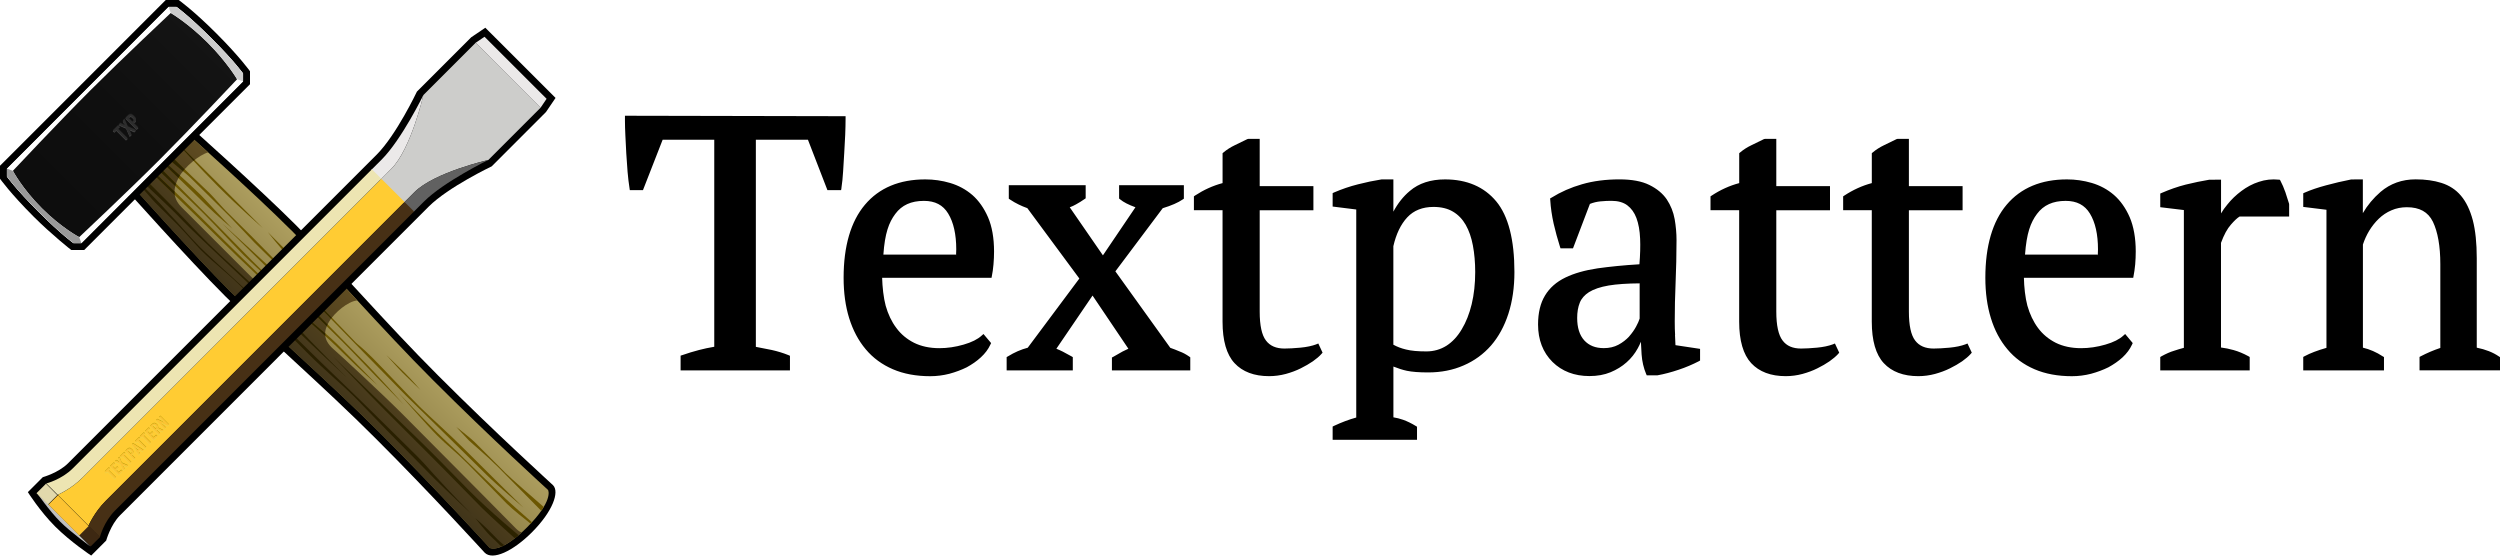
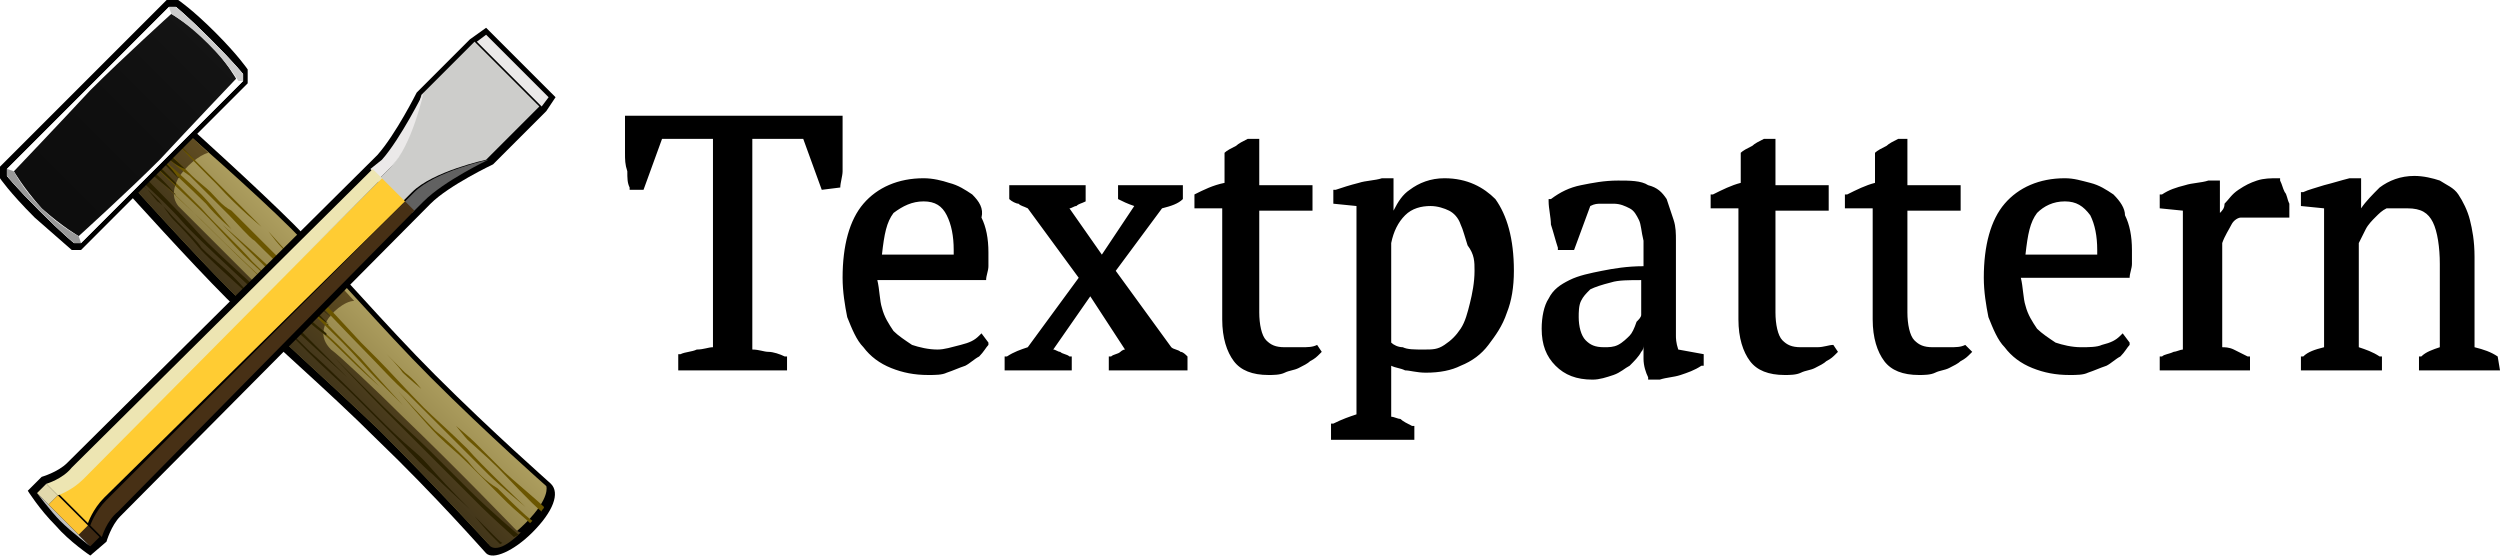
- <svg xmlns="http://www.w3.org/2000/svg" width="108" height="24" viewBox="0 0 108 24">
-   <linearGradient id="a" gradientUnits="userSpaceOnUse" x1="30.232" y1="36.172" x2="36.166" y2="30.238">
+ <svg xmlns="http://www.w3.org/2000/svg" viewBox="0 0 108 24" width="108" height="24">
+   <linearGradient id="a" gradientTransform="matrix(1 0 0 -1 0 23.8898)" gradientUnits="userSpaceOnUse" x1="11.786" x2="17.72" y1="6.163" y2="12.098">
    <stop offset=".125" stop-color="#7b6c35" />
    <stop offset=".875" stop-color="#b9aa69" />
  </linearGradient>
-   <linearGradient id="b" gradientUnits="userSpaceOnUse" x1="30.226" y1="36.166" x2="36.061" y2="30.33">
+   <linearGradient id="b" gradientTransform="matrix(1 0 0 -1 0 23.8898)" gradientUnits="userSpaceOnUse" x1="11.782" x2="17.617" y1="6.164" y2="12">
    <stop offset="0" stop-color="#2b2414" />
    <stop offset=".75" stop-color="#624e22" />
  </linearGradient>
-   <linearGradient id="c" gradientUnits="userSpaceOnUse" x1="34.88" y1="31.496" x2="30.798" y2="35.578">
+   <linearGradient id="c" gradientTransform="matrix(1 0 0 -1 0 23.8898)" gradientUnits="userSpaceOnUse" x1="16.443" x2="12.361" y1="10.831" y2="6.748">
    <stop offset=".5" stop-color="#2d2400" />
    <stop offset=".875" stop-color="#211700" />
  </linearGradient>
-   <linearGradient id="d" gradientUnits="userSpaceOnUse" x1="8.535" y1="8.535" x2="15.765" y2="15.765">
+   <linearGradient id="d" gradientTransform="matrix(1 0 0 -1 0 23.8898)" gradientUnits="userSpaceOnUse" x1="8.533" x2="15.763" y1="15.353" y2="8.123">
    <stop offset="0" stop-color="#fff" />
    <stop offset="1" stop-color="#666" />
  </linearGradient>
-   <linearGradient id="e" gradientUnits="userSpaceOnUse" x1="4.065" y1="20.234" x2="20.169" y2="4.13">
+   <linearGradient id="e" gradientTransform="matrix(1 0 0 -1 0 23.8898)" gradientUnits="userSpaceOnUse" x1="-2.684" x2="13.419" y1="10.405" y2="26.509">
    <stop offset="0" stop-color="#0a0a0a" />
    <stop offset=".5" stop-color="#0f0f0f" />
    <stop offset="1" stop-color="#1a1a1a" />
  </linearGradient>
-   <linearGradient id="f" gradientUnits="userSpaceOnUse" x1=".491" y1="16.579" x2="7.721" y2="23.809">
+   <linearGradient id="f" gradientTransform="matrix(1 0 0 -1 0 23.8898)" gradientUnits="userSpaceOnUse" x1="4.96" x2="12.19" y1="11.779" y2="4.549">
    <stop offset="0" stop-color="#999" />
    <stop offset="1" stop-color="#1a1a1a" />
  </linearGradient>
-   <linearGradient id="g" gradientUnits="userSpaceOnUse" x1="16.578" y1=".491" x2="23.808" y2="7.721">
+   <linearGradient id="g" gradientTransform="matrix(1 0 0 -1 0 23.8898)" gradientUnits="userSpaceOnUse" x1="12.109" x2="19.339" y1="18.93" y2="11.7">
    <stop offset="0" stop-color="#ccc" />
    <stop offset="1" stop-color="#333" />
  </linearGradient>
-   <linearGradient id="h" gradientUnits="userSpaceOnUse" x1="37.001" y1="11.924" x2="52.55" y2="11.924">
+   <linearGradient id="h" gradientTransform="matrix(1 0 0 -1 0 23.8898)" gradientUnits="userSpaceOnUse" x1="37.001" x2="52.55" y1="18.589" y2="18.589">
    <stop offset=".125" stop-color="#cdcdcb" />
    <stop offset=".875" stop-color="#a09ea1" />
  </linearGradient>
-   <path d="M22.985 22.99c-.835.835-1.704 1.228-2.045.887-.127-.128 0 0 0 0-.06-.06-2.24-2.467-4.72-4.944-2.243-2.246-4.874-4.52-6.495-6.143-1.62-1.62-4.313-4.647-4.316-4.647l-.18-.203 1.305-1.422L7.937 5.23l.203.184c.003 0 3.028 2.694 4.647 4.314 1.622 1.62 3.897 4.254 6.142 6.496 2.477 2.48 4.854 4.632 4.963 4.738.29.293-.028 1.148-.908 2.028z" />
-   <path fill="url(#a)" d="M12.574 9.94C10.967 8.33 7.94 5.635 7.94 5.635L6.735 6.74 5.632 7.94s2.696 3.026 4.304 4.635c1.607 1.605 4.242 3.887 6.497 6.143 2.48 2.48 4.68 4.905 4.718 4.944.04.037.504.233 1.624-.887s.923-1.587.897-1.612c-.025-.025-2.476-2.25-4.954-4.73-2.255-2.252-4.535-4.886-6.142-6.495z" />
-   <path fill="url(#b)" d="M22.542 22.998c-.077-.01-.16-.073-.26-.173-.114-.114-2.42-2.457-4.897-4.938-.92-.92-2.74-2.6-2.996-2.82-.446-.393-.406-.79-.17-1.177.24-.394.822-.878 1.214-.91l-1.103-1.193c-1.08.602-2.324 1.322-2.507 1.142-.866-.867-3.057-3.057-3.983-3.98-.407-.41-.352-.846-.122-1.276.25-.47.894-.986 1.276-1.09-.624-.562-1.056-.948-1.056-.948L6.735 6.74 5.63 7.945s2.697 3.026 4.305 4.635c1.607 1.604 4.242 3.886 6.497 6.142 2.48 2.48 4.68 4.905 4.718 4.944.036.033.44.202 1.392-.668z" />
-   <path fill="#6b5600" d="M18.16 16.843s-.312-.375-.685-.746c-.373-.373-.783-.758-.783-.758s.454.515.697.76c.24.24.77.743.77.743zm-5.66-5.886l-.933-.933s.535.685.858 1.007c.324.324.43.282.075-.073zm-.802 1.397c-.57-.568-1.49-1.44-2.978-2.93-1.15-1.15-2.07-2.01-2.36-2.275l-.066.07c.4.384 2.116 2.03 3.058 2.974 1.07 1.068 2.888 2.77 3.372 3.164.484.394 1.415 1.205 2.125 1.916.71.71 1.456 1.367 1.456 1.367s-1.214-1.25-1.75-1.784-2.2-1.84-2.858-2.502zm-.355-2.513l-1.87-1.87-1.95-1.95-.005.002c.23.26 1.105 1.235 1.892 2.02.914.916 1.933 1.8 1.933 1.8zm-2.29-1.348c.148.147.556.547.854.844.298.3.922.978 1.078 1.134.62.62 1.046 1.006 1.78 1.738.733.732 2.536 2.605 2.896 2.967.61.61 1.45 1.488 1.877 1.916.43.43 1.4 1.36 1.89 1.853.49.49 1.143 1.12 1.578 1.556.436.435 1.613 1.434 1.613 1.434s-1.874-1.847-2.544-2.52c-.67-.67-1.522-1.426-1.94-1.84-.58-.58-1.533-1.606-2.024-2.098-.49-.49-.64-.576-.745-.684-.105-.105-1.13-1.182-1.405-1.454-.272-.272-2.665-2.703-3.106-3.144-.44-.44-.907-.894-1.093-1.082-.186-.187-.51-.572-.708-.77-.198-.2-.534-.498-.77-.734-.225-.224-.83-.808-1.205-1.18l-.13.117c.64.628 1.04.893 1.285 1.14.252.253.672.657.82.807zm1.46 2.517c.455.454 2.36 2.173 2.36 2.173s-1.303-1.242-1.962-1.9c-.658-.66-1.468-1.506-2.257-2.294-.658-.66-1.73-1.744-2.066-2.085l-.1.105c.444.422 1.9 1.805 2.324 2.23.5.5 1.245 1.312 1.702 1.77zm9.658 8.916c-.47-.473-.937-.886-1.353-1.304-.417-.414-1.616-1.668-1.616-1.668s1.225 1.4 1.678 1.854c.454.453.776.677 1.317 1.218s1.357 1.393 1.68 1.715c.26.263.836.718 1.047.883.02-.02.04-.04.058-.062-.27-.232-1.118-.978-1.492-1.353-.447-.45-.844-.81-1.317-1.28zm1.63.47c-.293-.29-1.12-1.12-1.293-1.295-.174-.173-.798-.66-.798-.66s.43.473.55.59c.117.118.775.664 1.266 1.154.422.423 1.547 1.566 1.856 1.882.04-.06.077-.113.107-.166-.318-.276-1.44-1.252-1.69-1.503zM10.03 9.867c-.515-.528-1.138-1.223-1.36-1.445-.51-.51-1.514-1.38-1.875-1.736l-.06.057-.01.01c.368.354 1.47 1.396 2.16 2.086.448.445 1.145 1.03 1.145 1.03zm-.42-.202c.56.558 4.676 4.588 5.204 5.116.528.527 1.13 1.18 1.44 1.49.312.312 1.17 1.192 1.17 1.192s-1.157-1.306-1.828-1.976c-.67-.672-2.313-2.37-3.072-3.127-.555-.554-2.913-2.696-2.913-2.696z" />
-   <path fill="url(#c)" d="M16.293 18.004c-.763-.762-2.24-2.16-2.882-2.8-.104-.107-1.4-1.375-1.674-1.648-.274-.27-2.663-2.44-3.104-2.884s-.938-1.04-1.124-1.228c-.187-.187-.54-.604-.738-.8-.2-.2-.504-.527-.74-.766-.082-.08-.142-.125-.177-.14l-.028.024c.016.037.064.102.154.19.254.255.583.658.733.808.15.148.646.637.944.936.3.3.863.946 1.02 1.104.62.618 1.106.944 1.84 1.678.733.733 2.478 2.482 2.838 2.844.61.61 1.505 1.37 1.934 1.802.428.43 1.397 1.448 1.89 1.94.49.49 1.14 1.163 1.574 1.6.435.435 1.616 1.54 1.616 1.54-1.803-1.837-1.746-1.89-2.373-2.52-.673-.67-1.287-1.262-1.704-1.68zm3.993 3.207c-.613-.613-1.073-1.103-1.722-1.748-.648-.645-1.38-1.333-1.952-1.903-.573-.567-2.222-2.158-2.222-2.158s1.628 1.71 2.25 2.328c.625.62 1.125 1.13 1.868 1.868.745.74 1.868 1.9 2.312 2.345.375.372 1.42 1.313 1.42 1.313l.165-.135s-1.2-.99-2.12-1.91zM7.924 9.563c.534.57 3.91 3.684 4.394 4.203.486.52 2.663 2.55 2.663 2.55s-1.47-1.464-2.17-2.216c-.702-.753-3.375-3.09-4.214-3.99S6.282 7.75 6.282 7.75l-.132.104s1.24 1.138 1.774 1.71zM21.347 23.15c-.408-.435-.816-.77-.816-.77s.48.623.71.827c.15.136.32.306.42.407.04-.018.082-.037.126-.062-.087-.062-.23-.18-.44-.403zm-8.835-10.312c-.005 0-.01.003-.014.005l.375.34-.36-.345zm1.547 1.683c-.008-.038-.01-.08-.008-.122-.505-.438-1.198-1.008-1.748-1.485-.023.006-.046.015-.068.02.21.19.382.343.488.427.315.256.823.694 1.335 1.16zm.093-.503l-1.3-1.326-.11.052c.513.504 1 .98 1.377 1.352.01-.03.02-.053.033-.077zM8.413 6.91L7.52 6.02l-.003.004c.125.142.45.502.844.927l.052-.04zm5.923 6.818c-.16-.168-.3-.312-.378-.39-.087-.088-.397-.4-.788-.798-.018.008-.034.018-.05.023.34.35.768.79 1.18 1.21.012-.013.023-.03.036-.045zm-6.73-5.794L6.597 6.916l-.09.114 1.064 1.014c.01-.037.02-.073.033-.11zm.37-.623c-.276-.27-.643-.626-.9-.882l-.127.114-.004.003c.413.405.724.658.96.854.024-.03.045-.06.07-.09zm-.433.96c-.548-.53-.956-.91-1.15-1.092l-.06.08c.214.205.685.658 1.223 1.178-.01-.054-.014-.11-.013-.166zm.175-.597c.016-.03.038-.06.057-.09-.394-.358-.782-.706-.978-.9l-.042.04c-.01.01-.016.02-.025.028.188.186.565.54.98.94l.008-.017z" />
-   <path d="M7.72 0s.63.445 1.632 1.448c1.002 1.002 1.448 1.63 1.448 1.63v.56L3.638 10.8h-.56s-.835-.652-1.63-1.447C.445 8.35 0 7.72 0 7.72v-.56L7.16 0h.56z" />
-   <path fill="url(#d)" d="M7.625.3h-.34L.3 7.29v.338s.368.523 1.36 1.516c.99.99 1.514 1.36 1.514 1.36h.34l6.985-6.988v-.34s-.37-.524-1.36-1.514C8.147.67 7.624.3 7.624.3z" />
-   <path fill="url(#d)" d="M7.625.3h-.34L.3 7.29v.338s.368.523 1.36 1.516c.99.99 1.514 1.36 1.514 1.36h.34l6.985-6.988v-.34s-.37-.524-1.36-1.514C8.147.67 7.624.3 7.624.3z" />
-   <path fill="url(#e)" d="M10.243 3.423S8.28 5.513 6.896 6.897c-1.385 1.385-3.474 3.348-3.474 3.348s-.766-.4-1.616-1.25C.956 8.143.556 7.38.556 7.38s1.962-2.09 3.346-3.475C5.287 2.522 7.376.56 7.376.56s.736.427 1.586 1.275c.852.85 1.28 1.588 1.28 1.588z" />
-   <path fill="url(#f)" d="M3.422 10.244s-.766-.4-1.616-1.25C.956 8.144.556 7.38.556 7.38L.3 7.287v.338s.368.523 1.36 1.516c.99.99 1.514 1.36 1.514 1.36h.34l-.092-.258z" />
-   <path fill="url(#g)" d="M10.5 3.514v-.34s-.37-.524-1.36-1.514C8.15.67 7.626.3 7.626.3h-.34l.092.26s.736.427 1.586 1.275c.85.853 1.28 1.588 1.28 1.588l.256.09z" />
-   <g fill="#494949">
-     <path d="M5.02 5.653l-.08.082-.067-.066.232-.232.066.065-.08.08.422.424-.07.068-.422-.422zM5.448 5.56l-.325-.142.075-.072.197.092-.09-.2.073-.073.14.326.357.157-.074.074-.225-.103.104.223-.076.076-.156-.355zM5.416 5.125l.105-.105c.04-.037.077-.058.126-.056.05 0 .087.024.146.082.043.042.068.075.078.12.012.05 0 .1-.05.15l-.036.036.19.19-.07.07-.488-.487zm.303.162l.033-.034c.057-.056.024-.09-.024-.14-.047-.046-.085-.083-.14-.03l-.036.038.165.167z" />
-   </g>
-   <g fill="#191919">
-     <path d="M5.02 5.594l-.08.08-.067-.064.232-.232.066.064-.08.082.422.424-.07.07-.422-.424zM5.448 5.5l-.325-.142.075-.073.197.092-.09-.2.073-.07.14.325.357.153-.074.075-.225-.105.104.227-.076.074-.156-.356zM5.416 5.065l.105-.105c.04-.04.077-.06.126-.058.05 0 .087.023.146.082.043.044.068.077.078.12.012.052 0 .102-.05.152l-.036.036.19.19-.07.07-.488-.487zm.303.162l.033-.033c.057-.06.024-.092-.024-.14-.047-.047-.085-.085-.14-.03l-.036.037.165.167z" />
-   </g>
-   <g fill="#2d2d2d">
-     <path d="M5.02 5.624l-.08.08-.067-.065.232-.23.066.063-.08.082.422.422-.07.07-.422-.423zM5.448 5.53l-.325-.14.075-.075.197.093-.09-.2.073-.072.14.325.357.156-.074.074-.225-.105.104.226-.076.075-.156-.354zM5.416 5.096l.105-.104c.04-.04.077-.06.126-.058.05.002.087.024.146.084.043.043.068.073.078.117.012.05 0 .102-.05.152l-.036.036.19.19-.07.07-.488-.487zm.303.16l.033-.03c.057-.06.024-.094-.024-.142-.047-.046-.085-.084-.14-.03l-.036.036.165.167z" />
-   </g>
-   <path d="M2.385 22.747c-.663-.663-1.182-1.487-1.182-1.487l.646-.646s.676-.187 1.087-.597l13.34-13.34c.848-.85 1.735-2.72 1.735-2.72l2.345-2.346.61-.413L24 4.23l-.414.61-2.344 2.346s-1.87.89-2.72 1.737L5.185 22.263c-.41.41-.597 1.088-.597 1.088L3.94 24c-.002.002-.892-.59-1.555-1.253z" />
-   <path fill="url(#h)" d="M20.55 1.846l-2.26 2.26S17.76 6.44 16.9 7.3l-.453.453 1.003 1.002.453-.452c.86-.86 3.195-1.393 3.195-1.393l2.26-2.262-2.804-2.802z" />
-   <path fill="#616161" d="M17.448 8.755l.41.41.452-.453c.86-.86 2.785-1.802 2.785-1.802s-2.334.53-3.194 1.393l-.452.452z" />
-   <path fill="#ebe9e9" d="M16.035 7.344l.41.41.453-.455c.86-.86 1.393-3.194 1.393-3.194s-.942 1.924-1.8 2.785l-.455.454z" />
-   <path fill="#fc3" d="M16.475 7.723L3.56 20.64c-.492.492-1.065.737-1.065.737l1.33 1.33s.246-.573.737-1.064L17.478 8.725l-1.003-1.002z" />
-   <path fill="#bfbfbf" d="M1.593 21.294s.55.788 1.004 1.24c.453.455 1.31 1.074 1.31 1.074l-2.314-2.314z" />
-   <path fill="#ebe9e9" d="M23.355 4.65l.258-.382-2.682-2.68-.38.258" />
-   <g fill="#ba9c0a">
-     <path d="M4.64 20.345l-.063.062-.05-.05.176-.178.05.05-.062.062.322.32-.053.054-.32-.32zM4.757 20.125l.16-.158.05.05-.106.105.11.108.092-.093.05.05-.092.093.11.11.104-.106.053.054-.158.158-.373-.37zM5.207 20.028l-.246-.106.057-.058.15.07-.07-.15.058-.058.105.247.27.118-.056.06-.17-.08.078.17-.056.058-.12-.27zM5.3 19.683l-.06.062-.05-.05.175-.177.05.05-.062.062.32.32-.053.054-.32-.32zM5.42 19.462l.08-.08c.03-.026.057-.043.094-.042.038 0 .066.02.11.063.033.03.052.056.06.09.01.037 0 .077-.04.115l-.026.026.145.146-.053.053-.37-.37zm.23.123l.025-.025c.043-.043.018-.067-.02-.105-.034-.034-.063-.063-.104-.02l-.027.025.126.125zM5.703 19.18l.044-.045.454.29-.052.052-.096-.063-.072.072.064.095-.053.055-.287-.456zm.13.085l.106.16.052-.053-.16-.107zM5.944 19.038l-.062.062-.05-.05.176-.178.05.05-.06.062.32.32-.054.054-.32-.32zM6.148 18.835l-.062.062-.05-.05.176-.178.05.05-.062.06.32.322-.052.054-.32-.32zM6.267 18.614l.158-.158.05.05-.105.106.108.108.092-.092.05.05-.092.093.108.108.106-.104.053.053-.16.16-.368-.373zM6.492 18.39l.085-.084c.064-.063.13-.057.204.016.043.042.063.085.048.14l.227.11-.057.058-.208-.11-.03.03.157.16-.053.053-.372-.372zm.22.113l.03-.03c.036-.036.02-.062-.016-.1-.038-.04-.064-.052-.104-.013l-.027.026.116.117zM6.743 18.14l.05-.05.306.144v-.002l-.224-.227.053-.053.37.373-.05.05-.304-.142.222.224-.053.053-.372-.37z" />
-   </g>
-   <g fill="#ecd74c">
-     <path d="M4.64 20.393l-.063.062-.05-.05.176-.177.05.05-.062.062.322.32-.053.055-.32-.322zM4.757 20.174l.16-.158.05.05-.106.104.11.11.092-.093.05.05-.092.093.11.11.104-.106.053.053-.158.158-.373-.37zM5.207 20.077l-.246-.107.057-.057.15.07-.07-.15.058-.057.105.248.27.116-.056.058-.17-.08.078.172-.056.057-.12-.27zM5.3 19.73l-.06.062-.05-.05.175-.177.05.05-.062.062.32.32-.053.055-.32-.32zM5.42 19.51l.08-.08c.03-.027.057-.043.094-.042s.066.02.11.064c.033.03.052.057.06.09.01.037 0 .076-.04.115l-.026.026.145.146-.053.052-.37-.37zm.23.124l.025-.024c.043-.043.018-.07-.02-.106-.034-.034-.063-.062-.104-.02l-.027.024.126.126zM5.703 19.228l.044-.045.454.29-.052.053-.096-.064-.072.07.064.097-.053.054-.287-.456zm.13.084l.106.16.052-.053-.16-.108zM5.944 19.087l-.062.062-.05-.052.176-.176.05.05-.06.06.32.32-.054.055-.32-.32zM6.148 18.883l-.062.062-.05-.05.176-.177.05.05-.062.062.32.322-.052.053-.32-.322zM6.267 18.663l.158-.158.05.05-.105.105.108.107.092-.09.05.05-.092.093.108.107.106-.104.053.053-.16.158-.368-.37zM6.492 18.44l.085-.088c.064-.062.13-.057.204.017.043.04.063.084.048.138l.227.11-.057.06-.208-.11-.03.03.157.158-.053.054-.372-.37zm.22.112l.03-.03c.036-.035.02-.062-.016-.1-.038-.038-.064-.052-.104-.014l-.027.027.116.117zM6.743 18.188l.05-.05.306.144v-.003l-.224-.226L6.93 18l.37.372-.05.05-.304-.142.222.225-.053.053-.372-.37z" />
-   </g>
-   <g fill="#fcc332">
-     <path d="M4.64 20.368l-.063.062-.05-.05.176-.177.05.05-.062.062.322.32-.053.055-.32-.322zM4.757 20.15l.16-.16.05.05-.106.104.11.108.092-.092.05.05-.092.093.11.11.104-.105.053.055-.158.157-.373-.37zM5.207 20.054l-.246-.107.057-.06.15.073-.07-.15.058-.057.105.246.27.116-.056.058-.17-.08.078.173-.056.057-.12-.27zM5.3 19.706l-.06.06-.05-.05.175-.174.05.05-.062.062.32.32-.053.053-.32-.32zM5.42 19.486l.08-.08c.03-.028.057-.043.094-.043.038 0 .066.02.11.063.033.03.052.057.06.09.01.038 0 .076-.04.115l-.026.027.145.146-.053.054-.37-.37zm.23.124l.025-.025c.043-.044.018-.07-.02-.107-.034-.034-.063-.063-.104-.02l-.027.026.126.126zM5.703 19.204l.044-.045.454.288-.052.053-.096-.064-.072.073.064.096-.053.054-.287-.456zm.13.085l.106.16.052-.053-.16-.108zM5.944 19.062l-.062.062-.05-.05.176-.178.05.05-.06.064.32.32-.054.054-.32-.322zM6.148 18.858l-.062.062-.05-.05.176-.176.05.05-.062.062.32.32-.052.053-.32-.322zM6.267 18.64l.158-.158.05.05-.105.104.108.11.092-.093.05.05-.092.092.108.108.106-.104.053.05-.16.16-.368-.37zM6.492 18.415l.085-.086c.064-.063.13-.058.204.015.043.043.063.086.048.14l.227.11-.057.058-.208-.11-.03.032.157.158-.053.054-.372-.372zm.22.112l.03-.03c.036-.037.02-.063-.016-.1-.038-.04-.064-.053-.104-.015l-.027.03.116.115zM6.743 18.164l.05-.052.306.145-.224-.228.053-.055.37.373-.05.05-.304-.142.222.224-.053.056-.372-.372z" />
-   </g>
-   <path fill="#3d2812" d="M3.428 23.11l.41-.407.49.493-.41.408z" />
-   <path fill="#e2d9ac" d="M2.07 21.798l-.493-.493.41-.41.49.493z" />
-   <path fill="#fcc332" d="M3.83 22.726l-.41.408-1.328-1.332.41-.408z" />
-   <path fill="#473015" d="M17.887 9.135l-.41-.408L4.563 21.643c-.492.49-.737 1.065-.737 1.065l.49.492s.165-.655.656-1.147L17.888 9.135z" />
-   <path fill="#ede5b2" d="M16.065 7.313L3.148 20.23c-.49.49-1.146.654-1.146.654l.49.49s.574-.244 1.066-.736L16.474 7.72l-.41-.407z" />
-   <path d="M36.35 8.12c.033-.218.057-.456.073-.72l.048-.792c.017-.27.03-.53.042-.785.01-.256.016-.486.016-.688V5.02L26.998 5v.227c0 .203.006.345.017.604.01.26.024.523.04.792.016.274.034.538.056.797.022.26.05.493.083.7l.014.094h.568l.85-2.177h2.23v8.943c-.246.04-.44.086-.657.14-.242.063-.484.136-.722.22l-.075.024V16h4.724v-.63l-.068-.03c-.23-.093-.47-.165-.715-.22-.215-.044-.445-.09-.69-.136V6.037h2.25l.842 2.177h.59l.017-.094zM42 8.42c-.277-.238-.598-.41-.955-.516-.35-.104-.71-.154-1.072-.154-1.116 0-1.994.366-2.607 1.094-.61.723-.922 1.784-.922 3.156 0 .646.08 1.23.24 1.745.162.518.4.97.714 1.342.313.375.708.664 1.176.865.464.2 1.007.3 1.613.3.28 0 .557-.036.826-.105.27-.073.523-.168.75-.28.227-.125.434-.265.61-.43.185-.17.32-.352.408-.544l.035-.072-.33-.392-.077.068c-.17.158-.432.29-.78.39-.353.103-.705.154-1.05.154-.416 0-.785-.08-1.093-.233-.308-.156-.566-.37-.765-.642-.204-.27-.357-.593-.46-.96-.092-.338-.143-.818-.153-1.206h4.727c.042-.217.07-.397.084-.582.016-.188.024-.372.024-.554 0-.58-.088-1.08-.26-1.478-.173-.397-.403-.722-.682-.966zm-2.087.258c.482 0 .826.178 1.05.55.23.378.347.896.347 1.544 0 .082-.003.166-.008.248-.002.06-.006-.074-.01-.02h-3.13c.064-.924.238-1.39.514-1.758.282-.382.687-.564 1.237-.564zM50.957 15.182c-.13-.057-.263-.107-.4-.156l-2.373-3.304 2.046-2.728c.374-.114.664-.24.863-.377l.05-.034V8h-2.798v.576l.042.035c.153.127.37.235.664.343l-1.405 2.077-1.433-2.076c.095-.034.185-.077.268-.124.124-.066.248-.146.37-.23l.05-.034V8H43.58v.584l.05.034c.128.086.254.157.376.216.112.06.238.105.375.158l2.247 3.04-2.23 2.99c-.286.075-.574.198-.857.374l-.054.03V16h2.858v-.572l-.055-.033c-.126-.073-.252-.14-.378-.205-.087-.043-.18-.086-.277-.125l1.563-2.297 1.548 2.297c-.083.037-.166.076-.25.12-.124.068-.258.142-.404.23l-.057.03V16h3.385v-.564l-.05-.036c-.13-.09-.268-.166-.413-.218zM56.865 14.875c-.186.07-.418.118-.686.144-.275.025-.507.038-.69.038-.36 0-.624-.113-.8-.347-.18-.234-.27-.654-.27-1.245V9.083h2.32V8.04h-2.32V6h-.493l-.042.01c-.175.084-.354.17-.535.26-.188.09-.354.196-.494.315l-.04.033V7.91c-.414.11-.812.29-1.19.538l-.048.034v.6h1.237v4.816c0 .816.174 1.42.518 1.79.345.372.847.562 1.492.562.244 0 .487-.033.724-.096.23-.063.446-.143.644-.242.193-.096.37-.198.523-.303.155-.11.28-.214.367-.314l.053-.06-.184-.396-.088.035zM62.426 7.75c-.62 0-1.133.166-1.52.498-.285.236-.523.54-.712.895V7.75h-.51c-.333.053-.677.124-1.02.213-.352.088-.697.207-1.03.35l-.064.03v.58l1.02.127v8.987c-.312.085-.633.207-.96.36l-.06.03V19h3.645v-.566l-.053-.032c-.19-.117-.375-.205-.547-.267-.14-.048-.28-.085-.42-.107v-2.193c.207.083.402.145.584.184.22.046.53.07.917.07.557 0 1.072-.1 1.533-.303.46-.197.86-.49 1.184-.86.323-.373.575-.832.75-1.373.174-.537.26-1.143.26-1.803 0-1.394-.263-2.42-.785-3.05-.524-.63-1.27-.95-2.214-.95zm1.303 4c0 .506-.052.972-.152 1.39-.1.414-.244.78-.43 1.086-.18.306-.402.545-.66.71-.255.16-.546.245-.866.245-.363 0-.66-.025-.883-.083-.2-.047-.38-.115-.545-.207v-4.256c.12-.525.32-.945.603-1.248.277-.296.658-.448 1.133-.448.33 0 .613.068.84.204.226.133.41.326.55.57.142.25.246.55.31.893.065.345.1.732.1 1.146zM72.364 14.47c-.01-.16-.015-.362-.015-.59 0-.536.012-1.1.037-1.677.024-.586.04-1.2.04-1.827 0-.3-.028-.604-.08-.907-.056-.31-.17-.596-.342-.856-.174-.255-.428-.464-.755-.624-.322-.16-.757-.24-1.29-.24-.59 0-1.133.07-1.614.21-.482.137-.925.334-1.32.58l-.06.034.006.07c.02.333.07.675.147 1.02.077.337.17.67.27.987l.026.077h.54l.73-1.918c.15-.06.306-.096.457-.11.176-.018.337-.023.476-.023.28 0 .512.065.683.194.17.128.304.31.393.547.092.247.146.547.16.893.014.328.004.698-.03 1.107-.68.04-1.283.102-1.804.175-.548.082-1.016.214-1.393.397-.387.187-.682.446-.88.775-.2.326-.302.75-.302 1.254 0 .66.21 1.206.624 1.618.41.404.948.61 1.595.61.34 0 .645-.054.912-.165.263-.11.497-.252.693-.428.2-.176.36-.38.483-.605.053-.096.097-.188.136-.285l.03.55c.022.304.088.585.195.84l.027.06h.468c.29-.052.595-.134.91-.24.313-.103.605-.23.866-.364l.06-.034v-.504l-1.063-.16c-.004-.154-.014-.303-.02-.44zm-1.988.07c-.123.132-.28.257-.463.354-.18.096-.39.145-.628.145-.363 0-.64-.11-.847-.337-.203-.225-.304-.55-.304-.967 0-.244.036-.47.112-.656.07-.182.207-.336.4-.46.203-.127.49-.224.852-.286.35-.058.8-.088 1.335-.092v1.52c-.027.095-.08.21-.153.347-.076.142-.178.286-.304.43zM79.182 14.875c-.188.07-.418.118-.687.144-.274.025-.506.038-.687.038-.363 0-.625-.113-.8-.347-.18-.234-.272-.654-.272-1.245V9.083h2.32V8.04h-2.32V6h-.492l-.043.01c-.174.084-.353.17-.533.26-.19.09-.354.196-.494.315l-.04.033V7.91c-.413.11-.812.29-1.187.538l-.053.034v.6h1.238v4.816c0 .816.177 1.42.52 1.79.346.372.847.562 1.49.562.247 0 .49-.033.725-.096.23-.063.448-.143.644-.242.194-.096.372-.198.523-.303.155-.11.278-.214.37-.314l.05-.06-.185-.396-.086.035zM84.908 14.875c-.186.07-.417.118-.686.144-.274.025-.506.038-.688.038-.36 0-.624-.113-.8-.347-.18-.234-.27-.654-.27-1.245V9.083h2.32V8.04h-2.32V6h-.493l-.04.01c-.176.084-.355.17-.535.26-.188.09-.354.196-.494.315l-.04.033V7.91c-.412.11-.81.29-1.186.538l-.052.034v.6h1.237v4.816c0 .816.174 1.42.518 1.79.345.372.85.562 1.49.562.246 0 .49-.033.724-.096.23-.063.448-.143.646-.242.194-.096.372-.198.524-.303.153-.11.278-.214.366-.314l.052-.06-.185-.396-.087.035zM91.32 8.42c-.276-.238-.597-.41-.953-.516-.353-.104-.712-.154-1.072-.154-1.117 0-1.993.366-2.608 1.094-.61.723-.92 1.784-.92 3.156 0 .646.08 1.23.24 1.745.158.518.398.97.712 1.342.31.375.706.664 1.174.865.465.2 1.008.3 1.614.3.28 0 .558-.036.826-.105.27-.073.522-.168.75-.28.228-.125.433-.265.612-.43.182-.17.317-.353.405-.544l.034-.072-.327-.392-.077.068c-.168.158-.43.29-.778.39-.352.103-.706.154-1.05.154-.418 0-.785-.08-1.094-.233-.307-.156-.566-.37-.767-.642-.2-.27-.354-.593-.458-.96-.092-.34-.144-.818-.15-1.206H92.156c.04-.217.07-.397.085-.582s.023-.37.023-.554c0-.58-.09-1.08-.26-1.478-.174-.397-.402-.722-.684-.966zm-2.084.258c.48 0 .825.178 1.05.55.23.378.347.896.347 1.544 0 .082-.004.166-.008.248-.004.06-.008-.074-.014-.02h-3.13c.067-.924.24-1.39.516-1.758.283-.382.69-.564 1.24-.564zM98.72 8.283c-.058-.168-.126-.323-.2-.464l-.027-.052-.053-.006c-.293-.03-.58 0-.856.094-.272.086-.526.225-.755.396s-.435.366-.606.583c-.108.126-.197.255-.274.385V7.762l-.51.002c-.323.053-.665.125-1.013.21-.355.09-.705.214-1.04.36l-.063.027v.59l1.02.123v5.952c-.14.037-.278.078-.417.125-.172.05-.356.133-.547.238l-.056.034V16h3.864v-.578l-.057-.034c-.215-.117-.43-.207-.643-.266-.18-.05-.36-.088-.54-.11v-4.52c.127-.347.272-.614.43-.79.148-.17.275-.29.374-.348h2.14v-.522l-.005-.037c-.053-.177-.107-.347-.164-.512zM107.95 15.396c-.256-.176-.575-.3-.954-.377v-3.866c0-.655-.058-1.203-.17-1.635-.117-.44-.288-.798-.51-1.06-.225-.268-.51-.45-.846-.556-.326-.104-.7-.154-1.113-.154-.59 0-1.097.183-1.515.54-.31.268-.565.573-.767.92V7.75l-.502.002c-.377.074-.742.16-1.083.253-.35.094-.66.198-.926.315l-.064.03v.588l1.003.124v5.965c-.386.11-.702.23-.943.36l-.06.032V16h3.488v-.575l-.052-.03c-.275-.182-.565-.306-.858-.376v-4.456c.066-.2.157-.405.27-.592.116-.19.256-.37.415-.522.158-.153.34-.275.546-.363.204-.09.43-.134.668-.134.55 0 .917.204 1.125.628.21.44.32 1.055.32 1.824v3.627c-.3.1-.58.222-.838.356l-.06.032v.58H108v-.572l-.05-.03z" />
+   <path d="m23 23c-.8.8-1.7 1.2-2 .9-.1-.1 0 0 0 0-.1-.1-2.2-2.5-4.7-4.9-2.2-2.2-4.9-4.5-6.5-6.1s-4.3-4.6-4.3-4.6l-.3-.4 1.3-1.4 1.4-1.3.2.2s3 2.7 4.6 4.3 3.9 4.3 6.1 6.5c2.5 2.5 4.9 4.6 5 4.7.4.4.1 1.2-.8 2.1z" />
+   <path d="m12.6 9.9c-1.6-1.6-4.7-4.3-4.7-4.3l-1.2 1.1-1.1 1.2s2.7 3 4.3 4.6 4.2 3.9 6.5 6.1c2.5 2.5 4.7 4.9 4.7 4.9s.5.2 1.6-.9.9-1.6.9-1.6-2.5-2.2-5-4.7c-2.1-2.1-4.4-4.8-6-6.4z" fill="url(#a)" />
+   <path d="m22.5 23c-.1 0-.2-.1-.3-.2s-2.4-2.5-4.9-4.9c-.9-.9-2.7-2.6-3-2.8-.4-.4-.4-.8-.2-1.2s.8-.9 1.2-.9l-1.1-1.2c-1.1.6-2.3 1.3-2.5 1.1-.9-.9-3.1-3.1-4-4-.3-.4-.2-.8 0-1.2.3-.5.9-1 1.3-1.1-.6-.6-1.1-1-1.1-1l-1.2 1.1-1.1 1.2s2.7 3 4.3 4.6 4.2 3.9 6.5 6.1c2.5 2.5 4.7 4.9 4.7 4.9.1.2.5.4 1.4-.5z" fill="url(#b)" />
+   <path d="m18.2 16.8s-.3-.4-.7-.7c-.4-.4-.8-.8-.8-.8s.5.5.7.8c.2.2.8.7.8.7zm-5.7-5.8-.9-1s.5.7.9 1c.2.4.4.3 0 0zm-.8 1.4c-.6-.6-1.5-1.4-3-2.9-1.2-1.1-2.1-2-2.4-2.3.4.4 2.1 2 3.1 3 1.1 1.1 2.9 2.8 3.4 3.2s1.4 1.2 2.1 1.9 1.5 1.4 1.5 1.4-1.2-1.2-1.8-1.8-2.2-1.9-2.9-2.5zm-.4-2.6-1.8-1.8-2-2c.2.3 1.1 1.2 1.9 2 .9 1 1.9 1.8 1.9 1.8zm-2.2-1.3.8.8c.3.3.9 1 1.1 1.1.6.6 1 1 1.8 1.7.7.7 2.5 2.6 2.9 3 .6.6 1.4 1.5 1.9 1.9l1.9 1.9 1.6 1.6c.4.4 1.6 1.4 1.6 1.4s-1.9-1.8-2.5-2.5c-.7-.7-1.5-1.4-1.9-1.8-.6-.6-1.5-1.6-2-2.1s-.6-.6-.7-.7-1.1-1.2-1.4-1.5-2.7-2.7-3.1-3.1-.9-.9-1.1-1.1c-.4-.2-.7-.6-.9-.8s-.6-.5-.8-.7-.8-.8-1.2-1.2l-.2.1c.6.6 1 .9 1.3 1.1zm1.4 2.5c.5.5 2.4 2.2 2.4 2.2s-1.3-1.2-2-1.9c-.6-.7-1.5-1.5-2.2-2.3-.7-.7-1.8-1.8-2.1-2.1l-.1.1c.4.4 1.9 1.8 2.3 2.2.5.5 1.3 1.4 1.7 1.8zm9.7 8.9c-.5-.5-.9-.9-1.4-1.3-.4-.4-1.6-1.7-1.6-1.7s1.2 1.4 1.7 1.9.8.7 1.3 1.2 1.4 1.4 1.7 1.7.8.7 1 .9c0 0 0 0 .1-.1-.3-.2-1.1-1-1.5-1.4-.5-.3-.9-.7-1.3-1.2zm1.6.5c-.3-.3-1.1-1.1-1.3-1.3s-.8-.7-.8-.7.4.5.5.6.8.7 1.3 1.2c.4.4 1.5 1.6 1.9 1.9 0-.1.1-.1.1-.2-.3-.3-1.5-1.3-1.7-1.5zm-11.8-10.5c-.5-.6-1.1-1.3-1.3-1.5-.5-.5-1.5-1.4-1.9-1.7h-.1c.4.4 1.5 1.4 2.2 2.1.4.5 1.1 1.1 1.1 1.1zm-.4-.2c.6.6 4.7 4.6 5.2 5.1s1.1 1.2 1.4 1.5 1.2 1.2 1.2 1.2-1.2-1.3-1.8-2c-.7-.7-2.3-2.4-3.1-3.1-.5-.6-2.9-2.7-2.9-2.7z" fill="#6b5600" />
+   <path d="m16.3 18c-.8-.8-2.2-2.2-2.9-2.8-.1-.1-1.4-1.4-1.7-1.6-.3-.3-2.7-2.4-3.1-2.9s-.9-1-1.1-1.2-.5-.7-.7-.9-.5-.5-.8-.7c-.1-.1-.1-.1-.1-.2s.1.1.2.2c.3.3.6.7.7.8.2.1.6.6.9.9s.9.9 1 1.1c.6.6 1.1.9 1.8 1.7l2.8 2.8c.6.6 1.5 1.4 1.9 1.8l1.9 1.9c.5.5 1.1 1.2 1.6 1.6.4.4 1.6 1.5 1.6 1.5-1.8-1.8-1.7-1.9-2.4-2.5-.6-.5-1.2-1.1-1.6-1.5zm4 3.2c-.6-.6-1.1-1.1-1.7-1.7s-1.4-1.3-2-1.9-2.2-2.2-2.2-2.2 1.6 1.7 2.2 2.3l1.9 1.9 2.3 2.3c.4.4 1.4 1.3 1.4 1.3l.2-.1s-1.2-1-2.1-1.9zm-12.4-11.6c.5.6 3.9 3.7 4.4 4.2s2.7 2.5 2.7 2.5-1.5-1.5-2.2-2.2c-.7-.8-3.4-3.1-4.2-4s-2.3-2.4-2.3-2.4l-.1.2s1.2 1.1 1.7 1.7zm13.4 13.5c-.4-.4-.8-.8-.8-.8s.5.6.7.8l.4.4s.1 0 .1-.1c0 .1-.1 0-.4-.3zm-8.8-10.3.4.3zm1.6 1.7v-.1c-.5-.4-1.2-1-1.7-1.5 0 0 0 0-.1 0 .2.2.4.3.5.4.2.3.7.8 1.3 1.2zm.1-.5-1.3-1.3-.1.1c.5.4.9.9 1.4 1.2-.1.1-.1 0 0 0zm-5.8-7.1-.9-.9c.1.2.5.5.9.9zm5.9 6.8c-.2-.2-.3-.3-.4-.4s-.4-.4-.8-.8c0 0 0 0-.1 0 .5.4.9.9 1.3 1.2zm-6.7-5.8-1-1-.1.1 1.1 1s0 0 0-.1zm.4-.6c-.3-.3-.7-.6-.9-.9l-.2.1c.5.5.8.7 1.1.8-.1.1 0 0 0 0zm-.5 1c-.5-.6-.9-.9-1.1-1.1l-.1.1c.2.2.7.6 1.3 1.1-.1 0-.1-.1-.1-.1zm.2-.6c0-.1.1-.1 0 0-.3-.5-.7-.8-.9-1 .1.2.5.6.9 1z" fill="url(#c)" />
+   <path d="m7.7 0s.6.4 1.6 1.4 1.4 1.6 1.4 1.6v.6l-7.2 7.2h-.4s-.8-.7-1.6-1.4c-1.1-1.1-1.5-1.7-1.5-1.7v-.5l7.2-7.2z" />
+   <path d="m7.6.3h-.3l-7 7v.3s.4.5 1.4 1.5 1.5 1.4 1.5 1.4h.3l7-7v-.3s-.4-.5-1.4-1.5-1.5-1.4-1.5-1.4z" fill="url(#d)" />
+   <path d="m7.6.3h-.3l-7 7v.3s.4.5 1.4 1.5 1.5 1.4 1.5 1.4h.3l7-7v-.3s-.4-.5-1.4-1.5-1.5-1.4-1.5-1.4z" fill="url(#d)" />
+   <path d="m10.2 3.4s-2 2.1-3.3 3.5c-1.4 1.4-3.5 3.3-3.5 3.3s-.7-.4-1.6-1.2c-.8-.9-1.2-1.6-1.2-1.6s2-2.1 3.3-3.5c1.4-1.4 3.5-3.3 3.5-3.3s.7.4 1.6 1.2c.8.9 1.2 1.6 1.2 1.6z" fill="url(#e)" />
+   <path d="m3.4 10.2s-.8-.4-1.6-1.2-1.2-1.6-1.2-1.6l-.3-.1v.3s.4.5 1.4 1.5 1.5 1.4 1.5 1.4h.3z" fill="url(#f)" />
+   <path d="m10.5 3.5v-.3s-.4-.5-1.4-1.5-1.5-1.4-1.5-1.4h-.3l.1.3s.7.4 1.6 1.3 1.3 1.6 1.3 1.6z" fill="url(#g)" />
+   <path d="m2.4 22.7c-.7-.7-1.2-1.5-1.2-1.5l.6-.6s.7-.2 1.1-.6l13.4-13.3c.8-.9 1.7-2.7 1.7-2.7l2.3-2.3.7-.5 3 3-.4.6-2.3 2.3s-1.9.9-2.7 1.7l-13.4 13.5c-.4.4-.6 1.1-.6 1.1l-.7.6s-.9-.6-1.5-1.3z" />
+   <path d="m20.5 1.8-2.3 2.3s-.5 2.3-1.4 3.2l-.5.5 1 1 .5-.5c.9-.9 3.2-1.4 3.2-1.4l2.3-2.3z" fill="url(#h)" />
+   <path d="m17.4 8.8.4.4.5-.5c.9-.9 2.8-1.8 2.8-1.8s-2.3.5-3.2 1.4z" fill="#616161" />
+   <path d="m16 7.3.4.4.5-.5c.9-.9 1.4-3.2 1.4-3.2s-1 2-1.8 2.9z" fill="#ebe9e9" />
+   <path d="m16.5 7.7-12.9 12.9c-.5.5-1.1.7-1.1.7l1.3 1.3s.2-.6.7-1.1l13-12.8s-1-1-1-1z" fill="#fc3" />
+   <path d="m1.6 21.3s.6.8 1 1.2c.5.5 1.3 1.1 1.3 1.1s-2.3-2.3-2.3-2.3z" fill="#bfbfbf" />
+   <path d="m23.4 4.6.3-.4-2.7-2.7-.4.3" fill="#ebe9e9" />
+   <path d="m3.4 23.1.4-.4.5.5-.4.4z" fill="#3d2812" />
+   <path d="m2.1 21.8-.5-.5.4-.4.5.5z" fill="#e2d9ac" />
+   <path d="m3.8 22.7-.4.4-1.3-1.3.4-.4z" fill="#fcc332" />
+   <path d="m17.9 9.1-.4-.4-12.9 12.9c-.5.5-.7 1.1-.7 1.1l.5.5s.2-.7.7-1.1z" fill="#473015" />
+   <path d="m16.1 7.3-13 12.9c-.4.5-1.1.7-1.1.7l.5.5s.6-.2 1.1-.7l12.9-13z" fill="#ede5b2" />
+   <path d="m36.3 8.1c0-.2.1-.5.1-.7v-.8c0-.3 0-.5 0-.8s0-.5 0-.7v-.1h-9.4v.2.6.8c0 .3 0 .5.1.8 0 .3 0 .5.1.7v.1h.6l.8-2.2h2.2v9c-.2 0-.4.1-.7.1-.2.1-.5.1-.7.2h-.1v.7h4.7v-.6h-.1c-.2-.1-.5-.2-.7-.2s-.4-.1-.7-.1v-9.1h2.2l.8 2.2zm5.7.3c-.3-.2-.6-.4-1-.5-.3-.1-.7-.2-1.1-.2-1.1 0-2 .4-2.6 1.1s-.9 1.8-.9 3.2c0 .6.1 1.2.2 1.7.2.5.4 1 .7 1.3.3.4.7.7 1.2.9s1 .3 1.6.3c.3 0 .6 0 .8-.1.3-.1.5-.2.8-.3.2-.1.4-.3.6-.4.2-.2.3-.4.4-.5v-.1l-.3-.4-.1.1c-.2.2-.4.3-.8.4s-.7.2-1 .2c-.4 0-.8-.1-1.1-.2-.3-.2-.6-.4-.8-.6-.2-.3-.4-.6-.5-1-.1-.3-.1-.8-.2-1.2h4.7c0-.2.1-.4.1-.6s0-.4 0-.6c0-.6-.1-1.1-.3-1.5.1-.4-.1-.7-.4-1zm-2.1.3c.5 0 .8.2 1 .6s.3.9.3 1.5v.2h-3.1c.1-.9.2-1.4.5-1.8.4-.3.8-.5 1.3-.5zm11.1 6.5c-.1-.1-.3-.1-.4-.2l-2.4-3.3 2-2.7c.4-.1.7-.2.9-.4v-.6h-2.8v.6c.2.1.4.2.7.3l-1.4 2.1-1.4-2c.1 0 .2-.1.3-.1.1-.1.2-.1.4-.2v-.7h-3.3v.6c.1.1.3.2.4.2.1.1.2.1.4.2l2.2 3-2.2 3c-.3.1-.6.2-.9.4h-.1v.6h2.9v-.6h-.1c-.1-.1-.3-.1-.4-.2-.1 0-.2-.1-.3-.1l1.6-2.3 1.5 2.3c-.1 0-.2.1-.2.1-.1.1-.3.1-.4.2h-.1v.6h3.4v-.6c-.1-.1-.2-.2-.3-.2zm5.9-.3c-.2.1-.4.1-.7.1s-.5 0-.7 0c-.4 0-.6-.1-.8-.3s-.3-.7-.3-1.2v-4.4h2.3v-1.1h-2.3v-2h-.5c-.2.1-.4.2-.5.3-.2.1-.4.2-.5.3v1.3c-.5.1-.9.3-1.3.5v.6h1.2v4.8c0 .8.2 1.4.5 1.8s.8.6 1.5.6c.2 0 .5 0 .7-.1s.4-.1.6-.2.4-.2.5-.3c.2-.1.3-.2.4-.3l.1-.1zm5.5-7.2c-.6 0-1.1.2-1.5.5-.3.2-.5.5-.7.9v-1.4h-.5c-.3.1-.7.1-1 .2-.4.1-.7.2-1 .3h-.1v.6l1 .1v9c-.3.1-.6.2-1 .4h-.1v.7h3.6v-.6h-.1c-.2-.1-.4-.2-.5-.3-.1 0-.3-.1-.4-.1v-2.2c.2.1.4.1.6.2.2 0 .5.1.9.1.6 0 1.1-.1 1.5-.3.5-.2.9-.5 1.2-.9s.6-.8.8-1.4c.2-.5.3-1.1.3-1.8 0-1.4-.3-2.4-.8-3.1-.5-.5-1.2-.9-2.2-.9zm1.3 4c0 .5-.1 1-.2 1.4s-.2.8-.4 1.1-.4.5-.7.7-.5.2-.9.2-.7 0-.9-.1c-.2 0-.4-.1-.5-.2v-4.3c.1-.5.3-.9.6-1.2s.7-.4 1.1-.4c.3 0 .6.1.8.2s.4.3.5.6c.1.2.2.6.3.9.3.4.3.7.3 1.1zm8.7 2.8c0-.2 0-.4 0-.6 0-.5 0-1.1 0-1.7s0-1.2 0-1.8c0-.3 0-.6-.1-.9s-.2-.6-.3-.9c-.2-.3-.4-.5-.8-.6-.3-.2-.8-.2-1.3-.2-.6 0-1.1.1-1.6.2s-.9.3-1.3.6h-.1v.1c0 .3.1.7.1 1 .1.3.2.7.3 1v.1h.7l.7-1.9c.2-.1.3-.1.5-.1h.5c.3 0 .5.1.7.2s.3.3.4.5.1.5.2.9v1.1c-.7 0-1.3.1-1.8.2s-1 .2-1.4.4-.7.4-.9.8c-.2.3-.3.8-.3 1.3 0 .7.2 1.2.6 1.6s.9.6 1.6.6c.3 0 .6-.1.9-.2s.5-.3.7-.4c.2-.2.4-.4.5-.6.1-.1.1-.2.1-.3v.6c0 .3.1.6.2.8v.1h.5c.3-.1.6-.1.9-.2s.6-.2.9-.4h.1v-.5l-1.1-.2c-.1-.3-.1-.5-.1-.6zm-2 0c-.1.1-.3.3-.5.4s-.4.1-.6.1c-.4 0-.6-.1-.8-.3s-.3-.6-.3-1c0-.2 0-.5.1-.7s.2-.3.4-.5c.2-.1.5-.2.9-.3.3-.1.8-.1 1.3-.1v1.5c0 .1-.1.2-.2.3-.1.3-.2.5-.3.6zm8.8.4c-.2 0-.4.1-.7.1s-.5 0-.7 0c-.4 0-.6-.1-.8-.3s-.3-.7-.3-1.2v-4.4h2.3v-1.1h-2.3v-2h-.5c-.2.1-.4.2-.5.3-.2.1-.4.2-.5.3v1.3c-.4.1-.8.3-1.2.5h-.1v.6h1.2v4.8c0 .8.2 1.4.5 1.8s.8.6 1.5.6c.2 0 .5 0 .7-.1s.4-.1.6-.2.4-.2.5-.3c.2-.1.3-.2.4-.3l.1-.1zm5.7 0c-.2.1-.4.1-.7.1s-.5 0-.7 0c-.4 0-.6-.1-.8-.3s-.3-.7-.3-1.2v-4.4h2.3v-1.1h-2.3v-2h-.4c-.2.1-.4.2-.5.3-.2.1-.4.2-.5.3v1.3c-.4.1-.8.3-1.2.5h-.1v.6h1.2v4.8c0 .8.2 1.4.5 1.8s.8.6 1.5.6c.2 0 .5 0 .7-.1s.4-.1.6-.2.4-.2.5-.3c.2-.1.3-.2.4-.3l.1-.1zm6.4-6.5c-.3-.2-.6-.4-1-.5s-.7-.2-1.1-.2c-1.1 0-2 .4-2.6 1.1s-.9 1.8-.9 3.2c0 .6.1 1.2.2 1.7.2.5.4 1 .7 1.3.3.4.7.7 1.2.9s1 .3 1.6.3c.3 0 .6 0 .8-.1.3-.1.5-.2.8-.3.2-.1.4-.3.6-.4.2-.2.3-.4.4-.5v-.1l-.3-.4-.1.1c-.2.2-.4.3-.8.4-.2.1-.6.1-.9.1-.4 0-.8-.1-1.1-.2-.3-.2-.6-.4-.8-.6-.2-.3-.4-.6-.5-1-.1-.3-.1-.8-.2-1.2h4.7c0-.2.1-.4.1-.6s0-.4 0-.6c0-.6-.1-1.1-.3-1.5 0-.3-.2-.6-.5-.9zm-2.1.3c.5 0 .8.2 1.1.6.2.4.3.9.3 1.5v.2h-3.1c.1-.9.2-1.4.5-1.8.3-.3.7-.5 1.2-.5zm9.5-.4c-.1-.2-.1-.3-.2-.5v-.1h-.1c-.3 0-.6 0-.9.1s-.5.2-.8.4-.4.4-.6.6c0 .2-.1.3-.2.4v-1.4h-.5c-.3.1-.7.1-1 .2-.4.1-.7.2-1 .4h-.1v.6l1 .1v6c-.1 0-.3.1-.4.1-.2.1-.4.1-.5.2h-.1v.6h3.9v-.6h-.1c-.2-.1-.4-.2-.6-.3s-.4-.1-.5-.1v-4.5c.1-.3.3-.6.4-.8s.3-.3.4-.3h2.1v-.6c-.1-.2-.1-.4-.2-.5zm9.2 7.1c-.3-.2-.6-.3-1-.4v-3.9c0-.7-.1-1.2-.2-1.6s-.3-.8-.5-1.1-.5-.4-.8-.6c-.3-.1-.7-.2-1.1-.2-.6 0-1.1.2-1.5.5-.3.3-.6.6-.8.9v-1.3h-.5c-.4.1-.7.2-1.1.3-.3.1-.7.2-.9.3h-.1v.6l1 .1v6c-.4.1-.7.2-.9.4h-.1v.6h3.5v-.6h-.1c-.3-.2-.6-.3-.9-.4v-4.5c.1-.2.2-.4.3-.6s.3-.4.4-.5c.2-.2.3-.3.5-.4h.9c.6 0 .9.2 1.1.6s.3 1.1.3 1.8v3.6c-.3.1-.6.2-.8.4h-.1v.6h3.5z" />
</svg>
